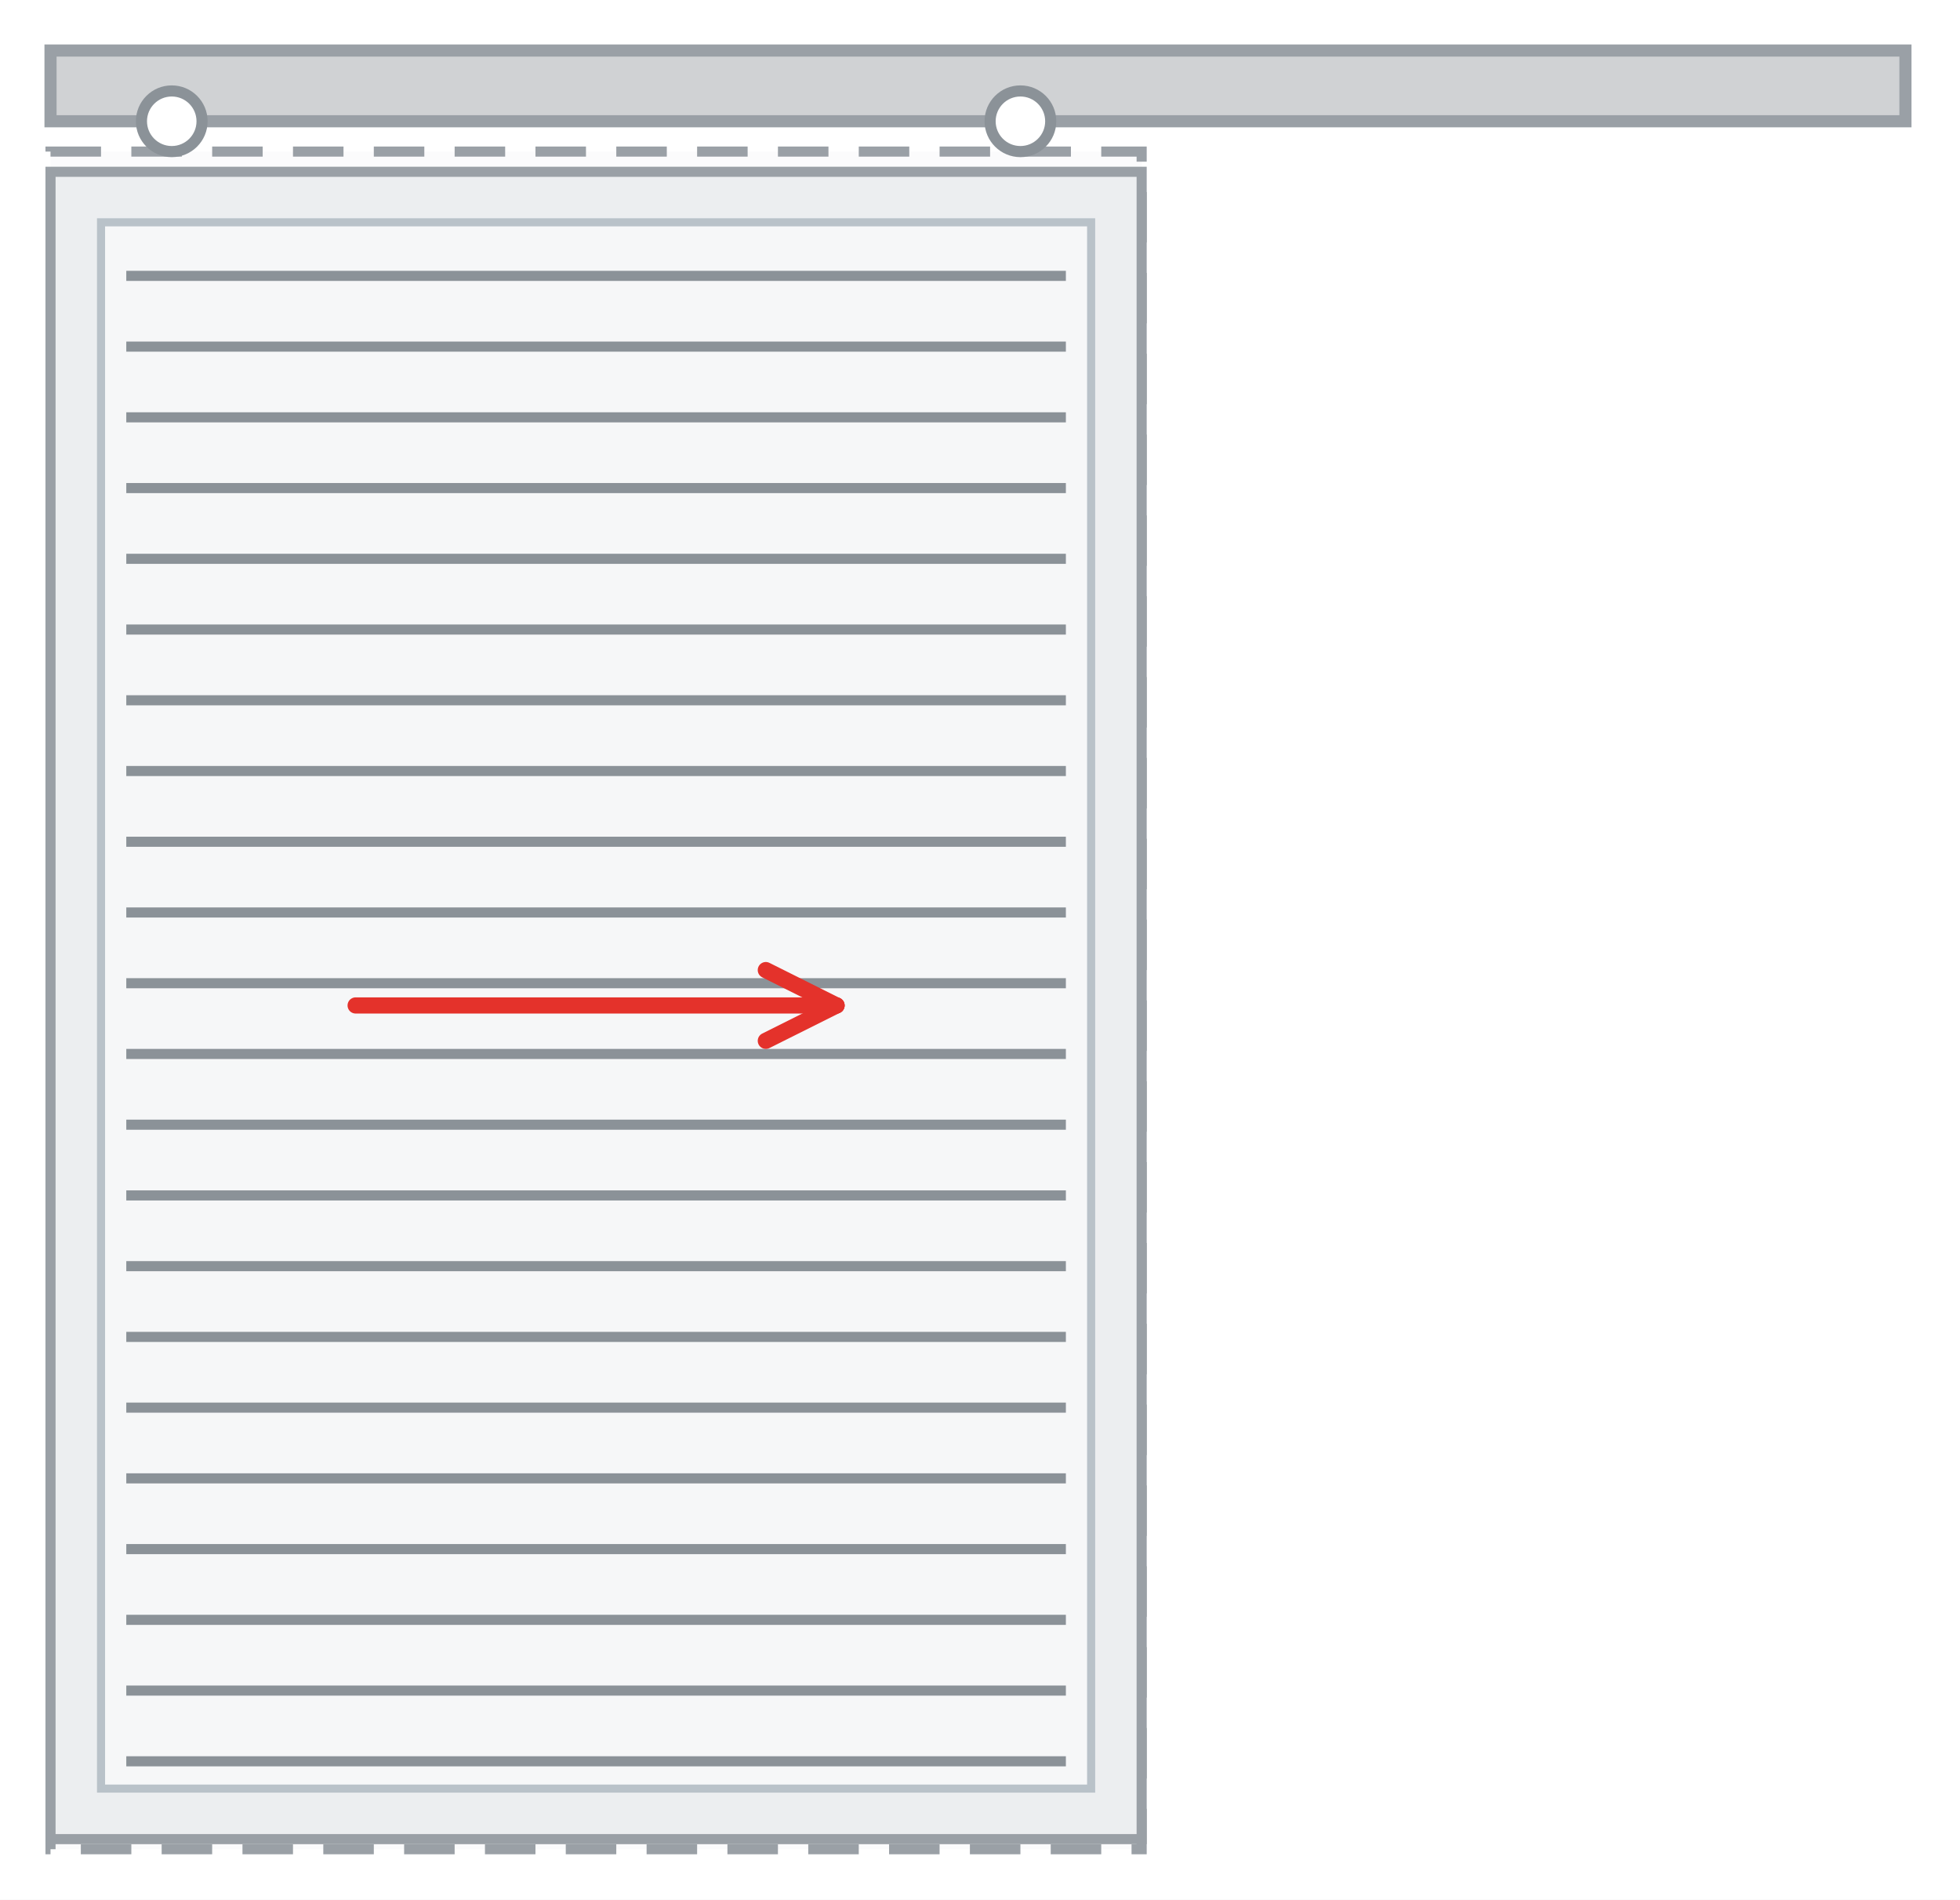
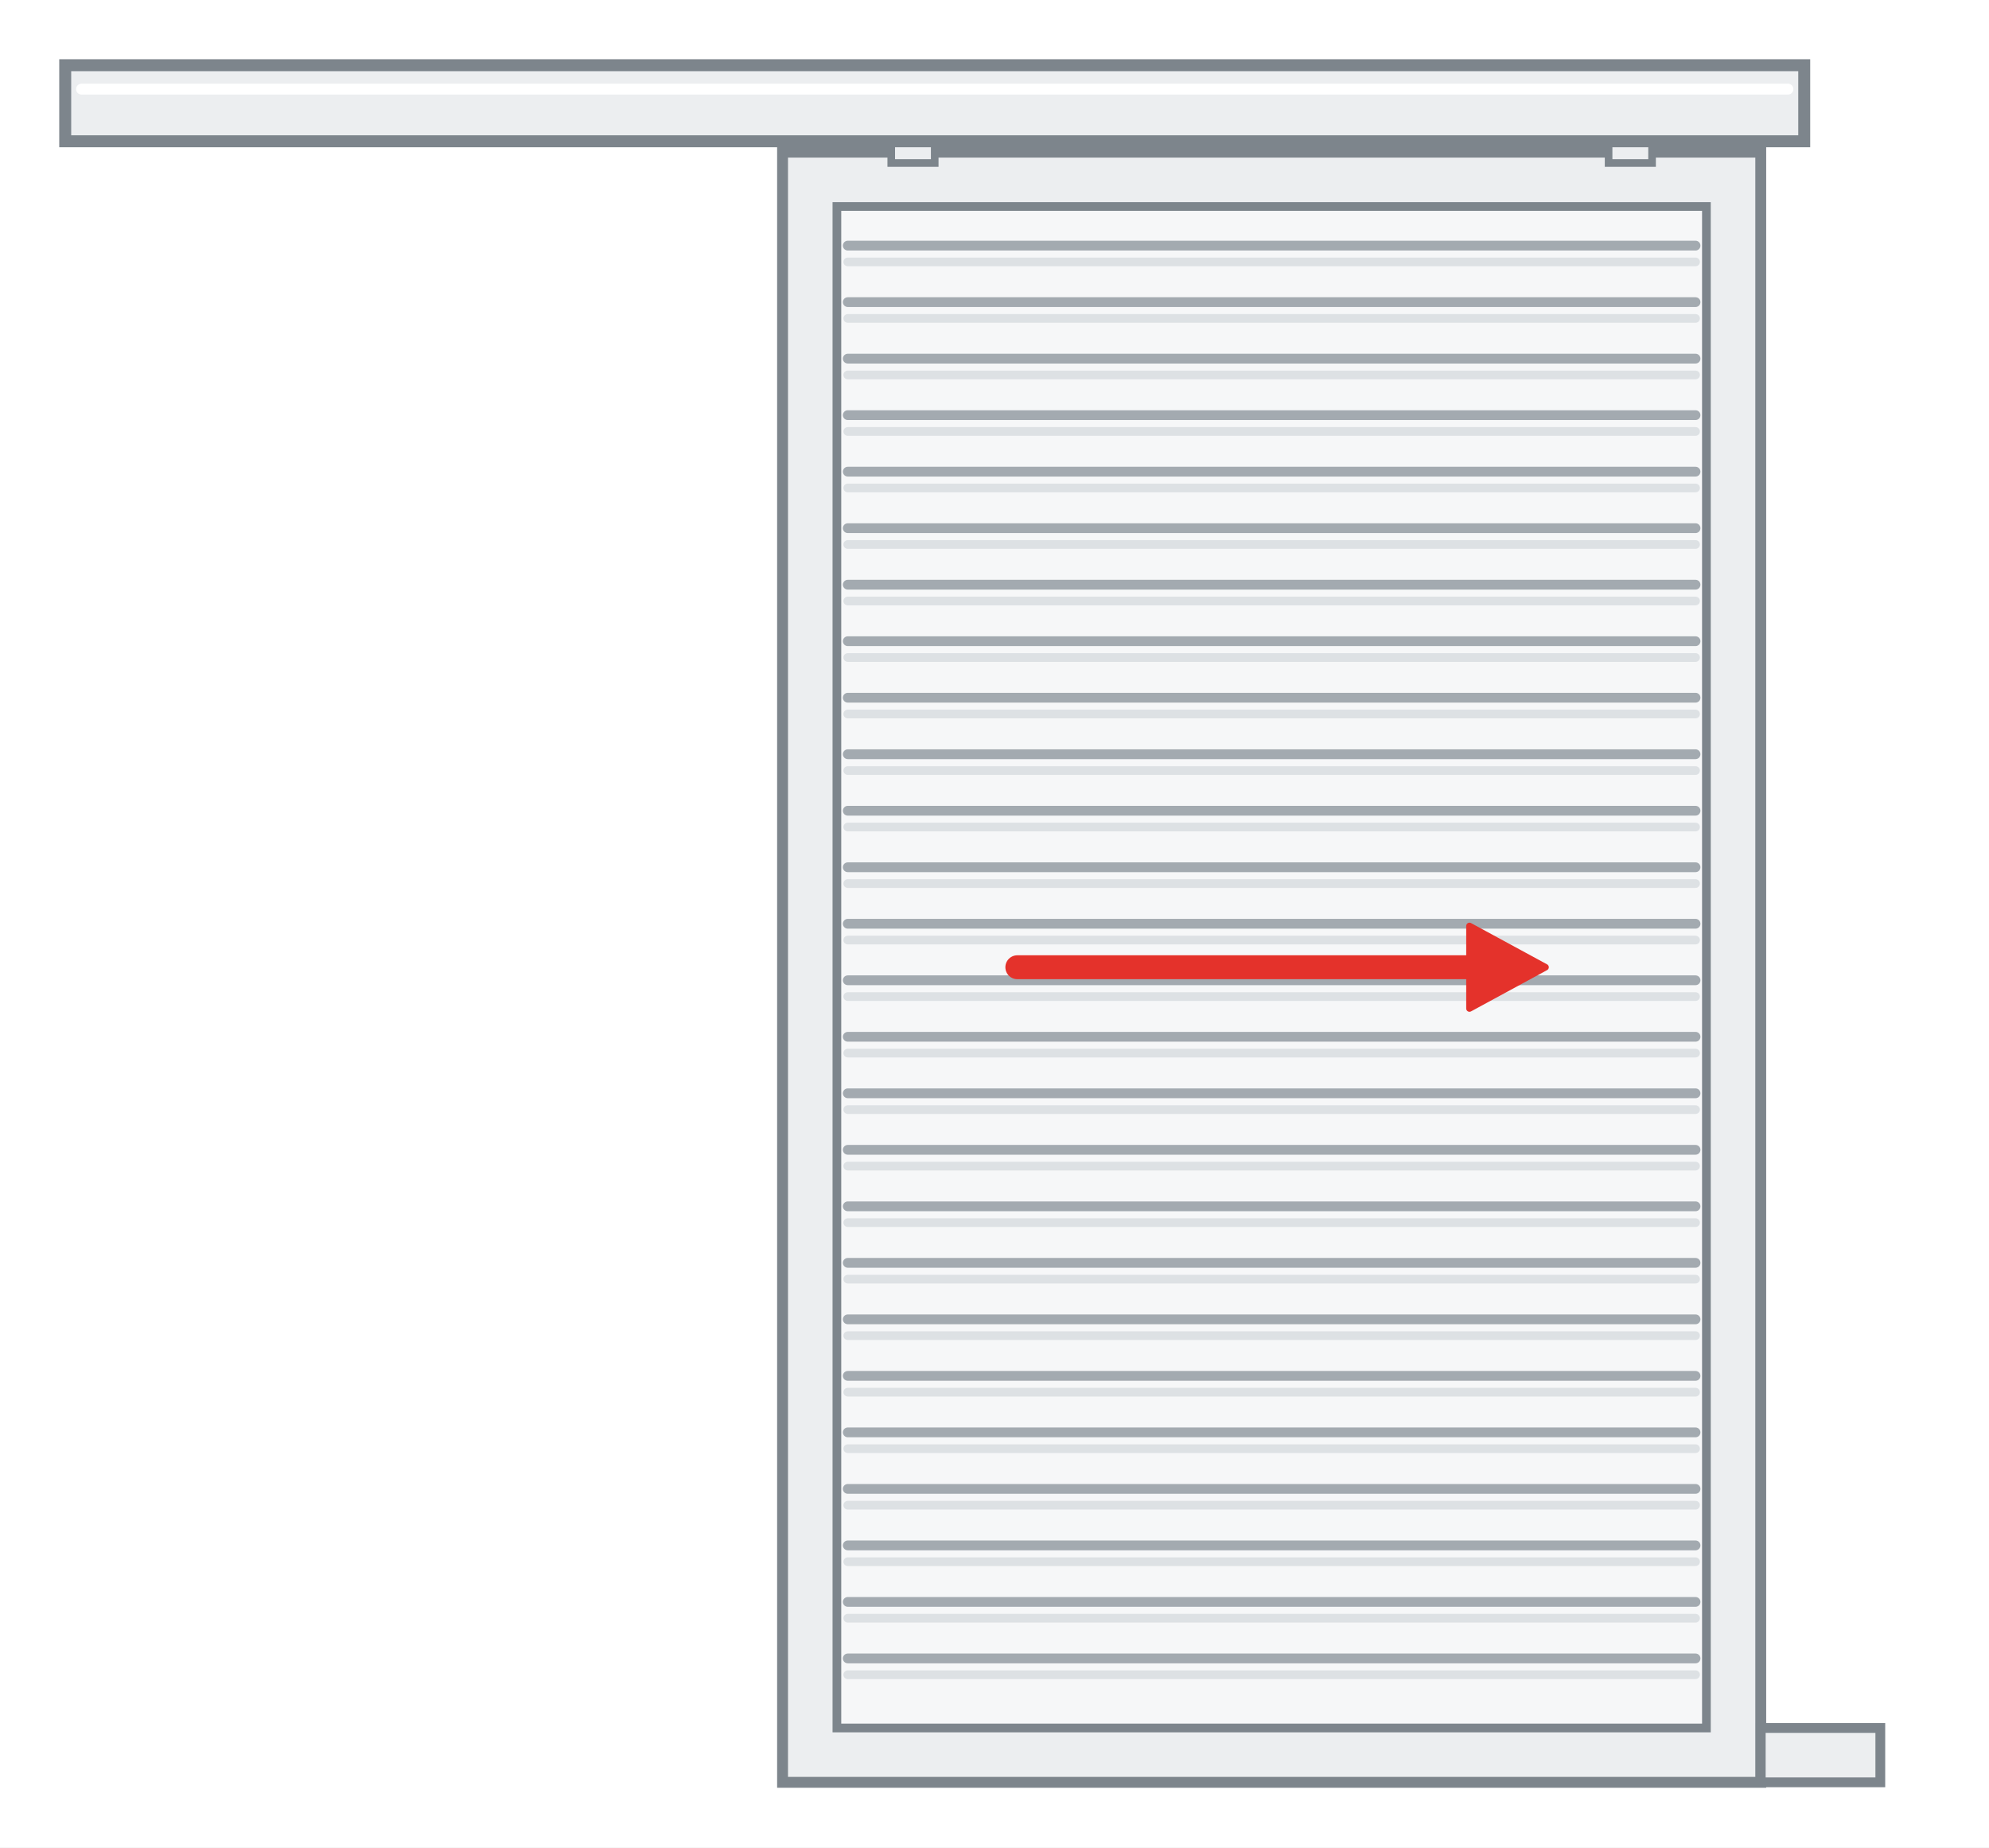
- <svg xmlns="http://www.w3.org/2000/svg" viewBox="0 0 194 188" width="194" height="188" role="img">
-   <rect width="194" height="188" fill="#ffffff" />
-   <rect x="5.0" y="5.0" width="183.6" height="7.0" fill="#d0d2d4" stroke="#9aa0a6" stroke-width="1.2" />
-   <rect x="5.0" y="15.0" width="108.0" height="168.0" fill="#fbfbfc" stroke="#9aa0a6" stroke-width="1" stroke-dasharray="5 3" />
-   <rect x="5.0" y="17.0" width="108.0" height="165.0" fill="#eceef0" stroke="#9aa0a6" stroke-width="1" />
-   <rect x="10.0" y="22.0" width="98.0" height="155.0" fill="#f6f7f8" stroke="#b9c2c9" stroke-width="0.8" />
-   <line x1="12.5" y1="27.3" x2="105.5" y2="27.3" stroke="#8b9298" stroke-width="1" />
-   <line x1="12.5" y1="34.3" x2="105.5" y2="34.3" stroke="#8b9298" stroke-width="1" />
-   <line x1="12.5" y1="41.3" x2="105.5" y2="41.3" stroke="#8b9298" stroke-width="1" />
-   <line x1="12.5" y1="48.3" x2="105.5" y2="48.3" stroke="#8b9298" stroke-width="1" />
-   <line x1="12.5" y1="55.3" x2="105.5" y2="55.3" stroke="#8b9298" stroke-width="1" />
-   <line x1="12.5" y1="62.3" x2="105.5" y2="62.3" stroke="#8b9298" stroke-width="1" />
-   <line x1="12.5" y1="69.3" x2="105.5" y2="69.3" stroke="#8b9298" stroke-width="1" />
-   <line x1="12.5" y1="76.3" x2="105.5" y2="76.3" stroke="#8b9298" stroke-width="1" />
-   <line x1="12.5" y1="83.3" x2="105.5" y2="83.3" stroke="#8b9298" stroke-width="1" />
-   <line x1="12.5" y1="90.3" x2="105.5" y2="90.3" stroke="#8b9298" stroke-width="1" />
-   <line x1="12.5" y1="97.3" x2="105.5" y2="97.3" stroke="#8b9298" stroke-width="1" />
-   <line x1="12.5" y1="104.3" x2="105.5" y2="104.3" stroke="#8b9298" stroke-width="1" />
-   <line x1="12.5" y1="111.3" x2="105.5" y2="111.3" stroke="#8b9298" stroke-width="1" />
-   <line x1="12.5" y1="118.3" x2="105.5" y2="118.3" stroke="#8b9298" stroke-width="1" />
-   <line x1="12.5" y1="125.3" x2="105.5" y2="125.3" stroke="#8b9298" stroke-width="1" />
-   <line x1="12.5" y1="132.3" x2="105.5" y2="132.3" stroke="#8b9298" stroke-width="1" />
-   <line x1="12.5" y1="139.3" x2="105.5" y2="139.3" stroke="#8b9298" stroke-width="1" />
-   <line x1="12.5" y1="146.3" x2="105.5" y2="146.3" stroke="#8b9298" stroke-width="1" />
-   <line x1="12.5" y1="153.3" x2="105.5" y2="153.3" stroke="#8b9298" stroke-width="1" />
-   <line x1="12.5" y1="160.3" x2="105.5" y2="160.3" stroke="#8b9298" stroke-width="1" />
-   <line x1="12.5" y1="167.3" x2="105.5" y2="167.3" stroke="#8b9298" stroke-width="1" />
-   <line x1="12.5" y1="174.3" x2="105.5" y2="174.3" stroke="#8b9298" stroke-width="1" />
-   <circle cx="17.0" cy="12.0" r="3" fill="#ffffff" stroke="#8b9298" stroke-width="1.1" />
-   <circle cx="101.0" cy="12.0" r="3" fill="#ffffff" stroke="#8b9298" stroke-width="1.1" />
-   <line x1="35.2" y1="99.5" x2="82.8" y2="99.5" stroke="#e4322b" stroke-width="1.6" stroke-linecap="round" />
-   <line x1="82.8" y1="99.5" x2="75.8" y2="103.0" stroke="#e4322b" stroke-width="1.6" stroke-linecap="round" />
-   <line x1="82.8" y1="99.5" x2="75.8" y2="96.0" stroke="#e4322b" stroke-width="1.6" stroke-linecap="round" />
+ <svg xmlns="http://www.w3.org/2000/svg" viewBox="0 0 183 170" width="183" height="170" role="img">
+   <rect width="183" height="170" fill="#ffffff" />
+   <rect x="72.0" y="14.0" width="90.0" height="150.0" fill="#eceef0" stroke="#7d858c" stroke-width="1" />
+   <rect x="77.0" y="19.0" width="80.0" height="140.0" fill="#f6f7f8" stroke="#7d858c" stroke-width="0.8" />
+   <line x1="78.0" y1="22.6" x2="156.0" y2="22.6" stroke="#a3aab0" stroke-width="0.9" stroke-linecap="round" />
+   <line x1="78.0" y1="24.1" x2="156.0" y2="24.1" stroke="#dde1e4" stroke-width="0.8" stroke-linecap="round" />
+   <line x1="78.0" y1="27.8" x2="156.0" y2="27.8" stroke="#a3aab0" stroke-width="0.9" stroke-linecap="round" />
+   <line x1="78.0" y1="29.3" x2="156.0" y2="29.3" stroke="#dde1e4" stroke-width="0.8" stroke-linecap="round" />
+   <line x1="78.0" y1="33.0" x2="156.0" y2="33.0" stroke="#a3aab0" stroke-width="0.9" stroke-linecap="round" />
+   <line x1="78.0" y1="34.5" x2="156.0" y2="34.5" stroke="#dde1e4" stroke-width="0.8" stroke-linecap="round" />
+   <line x1="78.0" y1="38.2" x2="156.0" y2="38.2" stroke="#a3aab0" stroke-width="0.9" stroke-linecap="round" />
+   <line x1="78.0" y1="39.7" x2="156.0" y2="39.7" stroke="#dde1e4" stroke-width="0.8" stroke-linecap="round" />
+   <line x1="78.0" y1="43.4" x2="156.0" y2="43.4" stroke="#a3aab0" stroke-width="0.9" stroke-linecap="round" />
+   <line x1="78.0" y1="44.9" x2="156.0" y2="44.9" stroke="#dde1e4" stroke-width="0.8" stroke-linecap="round" />
+   <line x1="78.0" y1="48.6" x2="156.0" y2="48.6" stroke="#a3aab0" stroke-width="0.9" stroke-linecap="round" />
+   <line x1="78.0" y1="50.1" x2="156.0" y2="50.1" stroke="#dde1e4" stroke-width="0.8" stroke-linecap="round" />
+   <line x1="78.0" y1="53.8" x2="156.0" y2="53.8" stroke="#a3aab0" stroke-width="0.9" stroke-linecap="round" />
+   <line x1="78.0" y1="55.3" x2="156.0" y2="55.3" stroke="#dde1e4" stroke-width="0.8" stroke-linecap="round" />
+   <line x1="78.0" y1="59.0" x2="156.0" y2="59.0" stroke="#a3aab0" stroke-width="0.9" stroke-linecap="round" />
+   <line x1="78.0" y1="60.5" x2="156.0" y2="60.5" stroke="#dde1e4" stroke-width="0.8" stroke-linecap="round" />
+   <line x1="78.0" y1="64.2" x2="156.0" y2="64.2" stroke="#a3aab0" stroke-width="0.9" stroke-linecap="round" />
+   <line x1="78.0" y1="65.7" x2="156.0" y2="65.7" stroke="#dde1e4" stroke-width="0.8" stroke-linecap="round" />
+   <line x1="78.0" y1="69.4" x2="156.0" y2="69.4" stroke="#a3aab0" stroke-width="0.9" stroke-linecap="round" />
+   <line x1="78.0" y1="70.9" x2="156.0" y2="70.9" stroke="#dde1e4" stroke-width="0.8" stroke-linecap="round" />
+   <line x1="78.0" y1="74.6" x2="156.0" y2="74.6" stroke="#a3aab0" stroke-width="0.9" stroke-linecap="round" />
+   <line x1="78.0" y1="76.1" x2="156.0" y2="76.1" stroke="#dde1e4" stroke-width="0.8" stroke-linecap="round" />
+   <line x1="78.0" y1="79.8" x2="156.0" y2="79.8" stroke="#a3aab0" stroke-width="0.9" stroke-linecap="round" />
+   <line x1="78.0" y1="81.3" x2="156.0" y2="81.3" stroke="#dde1e4" stroke-width="0.8" stroke-linecap="round" />
+   <line x1="78.0" y1="85.0" x2="156.0" y2="85.0" stroke="#a3aab0" stroke-width="0.9" stroke-linecap="round" />
+   <line x1="78.0" y1="86.5" x2="156.0" y2="86.5" stroke="#dde1e4" stroke-width="0.8" stroke-linecap="round" />
+   <line x1="78.0" y1="90.2" x2="156.0" y2="90.2" stroke="#a3aab0" stroke-width="0.9" stroke-linecap="round" />
+   <line x1="78.0" y1="91.7" x2="156.0" y2="91.7" stroke="#dde1e4" stroke-width="0.8" stroke-linecap="round" />
+   <line x1="78.0" y1="95.4" x2="156.0" y2="95.4" stroke="#a3aab0" stroke-width="0.9" stroke-linecap="round" />
+   <line x1="78.0" y1="96.9" x2="156.0" y2="96.9" stroke="#dde1e4" stroke-width="0.8" stroke-linecap="round" />
+   <line x1="78.0" y1="100.6" x2="156.0" y2="100.6" stroke="#a3aab0" stroke-width="0.9" stroke-linecap="round" />
+   <line x1="78.0" y1="102.1" x2="156.0" y2="102.1" stroke="#dde1e4" stroke-width="0.8" stroke-linecap="round" />
+   <line x1="78.0" y1="105.8" x2="156.0" y2="105.8" stroke="#a3aab0" stroke-width="0.9" stroke-linecap="round" />
+   <line x1="78.0" y1="107.3" x2="156.0" y2="107.3" stroke="#dde1e4" stroke-width="0.8" stroke-linecap="round" />
+   <line x1="78.0" y1="111.0" x2="156.0" y2="111.0" stroke="#a3aab0" stroke-width="0.9" stroke-linecap="round" />
+   <line x1="78.0" y1="112.5" x2="156.0" y2="112.5" stroke="#dde1e4" stroke-width="0.8" stroke-linecap="round" />
+   <line x1="78.0" y1="116.2" x2="156.0" y2="116.2" stroke="#a3aab0" stroke-width="0.9" stroke-linecap="round" />
+   <line x1="78.0" y1="117.7" x2="156.0" y2="117.7" stroke="#dde1e4" stroke-width="0.8" stroke-linecap="round" />
+   <line x1="78.0" y1="121.4" x2="156.0" y2="121.4" stroke="#a3aab0" stroke-width="0.9" stroke-linecap="round" />
+   <line x1="78.0" y1="122.9" x2="156.0" y2="122.9" stroke="#dde1e4" stroke-width="0.8" stroke-linecap="round" />
+   <line x1="78.0" y1="126.6" x2="156.0" y2="126.6" stroke="#a3aab0" stroke-width="0.9" stroke-linecap="round" />
+   <line x1="78.0" y1="128.1" x2="156.0" y2="128.1" stroke="#dde1e4" stroke-width="0.8" stroke-linecap="round" />
+   <line x1="78.0" y1="131.8" x2="156.0" y2="131.8" stroke="#a3aab0" stroke-width="0.9" stroke-linecap="round" />
+   <line x1="78.0" y1="133.3" x2="156.0" y2="133.3" stroke="#dde1e4" stroke-width="0.8" stroke-linecap="round" />
+   <line x1="78.0" y1="137.0" x2="156.0" y2="137.0" stroke="#a3aab0" stroke-width="0.9" stroke-linecap="round" />
+   <line x1="78.0" y1="138.5" x2="156.0" y2="138.5" stroke="#dde1e4" stroke-width="0.8" stroke-linecap="round" />
+   <line x1="78.0" y1="142.2" x2="156.0" y2="142.2" stroke="#a3aab0" stroke-width="0.9" stroke-linecap="round" />
+   <line x1="78.0" y1="143.7" x2="156.0" y2="143.7" stroke="#dde1e4" stroke-width="0.8" stroke-linecap="round" />
+   <line x1="78.0" y1="147.4" x2="156.0" y2="147.4" stroke="#a3aab0" stroke-width="0.9" stroke-linecap="round" />
+   <line x1="78.0" y1="148.9" x2="156.0" y2="148.9" stroke="#dde1e4" stroke-width="0.8" stroke-linecap="round" />
+   <line x1="78.0" y1="152.6" x2="156.0" y2="152.6" stroke="#a3aab0" stroke-width="0.9" stroke-linecap="round" />
+   <line x1="78.0" y1="154.1" x2="156.0" y2="154.1" stroke="#dde1e4" stroke-width="0.8" stroke-linecap="round" />
+   <rect x="82.0" y="12.0" width="4.0" height="3.0" fill="#eceef0" stroke="#7d858c" stroke-width="0.7" />
+   <rect x="148.0" y="12.0" width="4.0" height="3.0" fill="#eceef0" stroke="#7d858c" stroke-width="0.7" />
+   <rect x="162.0" y="159.0" width="11.0" height="5.0" fill="#eceef0" stroke="#7d858c" stroke-width="0.9" />
+   <line x1="93.6" y1="89.0" x2="137.3" y2="89.0" stroke="#e4322b" stroke-width="2.2" stroke-linecap="round" />
+   <polygon points="142.2,89.0 135.2,85.2 135.2,92.8" fill="#e4322b" stroke="#e4322b" stroke-width="0.6" stroke-linejoin="round" />
+   <rect x="6.0" y="6.0" width="160.0" height="7.0" fill="#eceef0" stroke="#7d858c" stroke-width="1.1" />
+   <line x1="7.5" y1="8.2" x2="164.5" y2="8.2" stroke="#ffffff" stroke-width="1" stroke-linecap="round" />
</svg>
